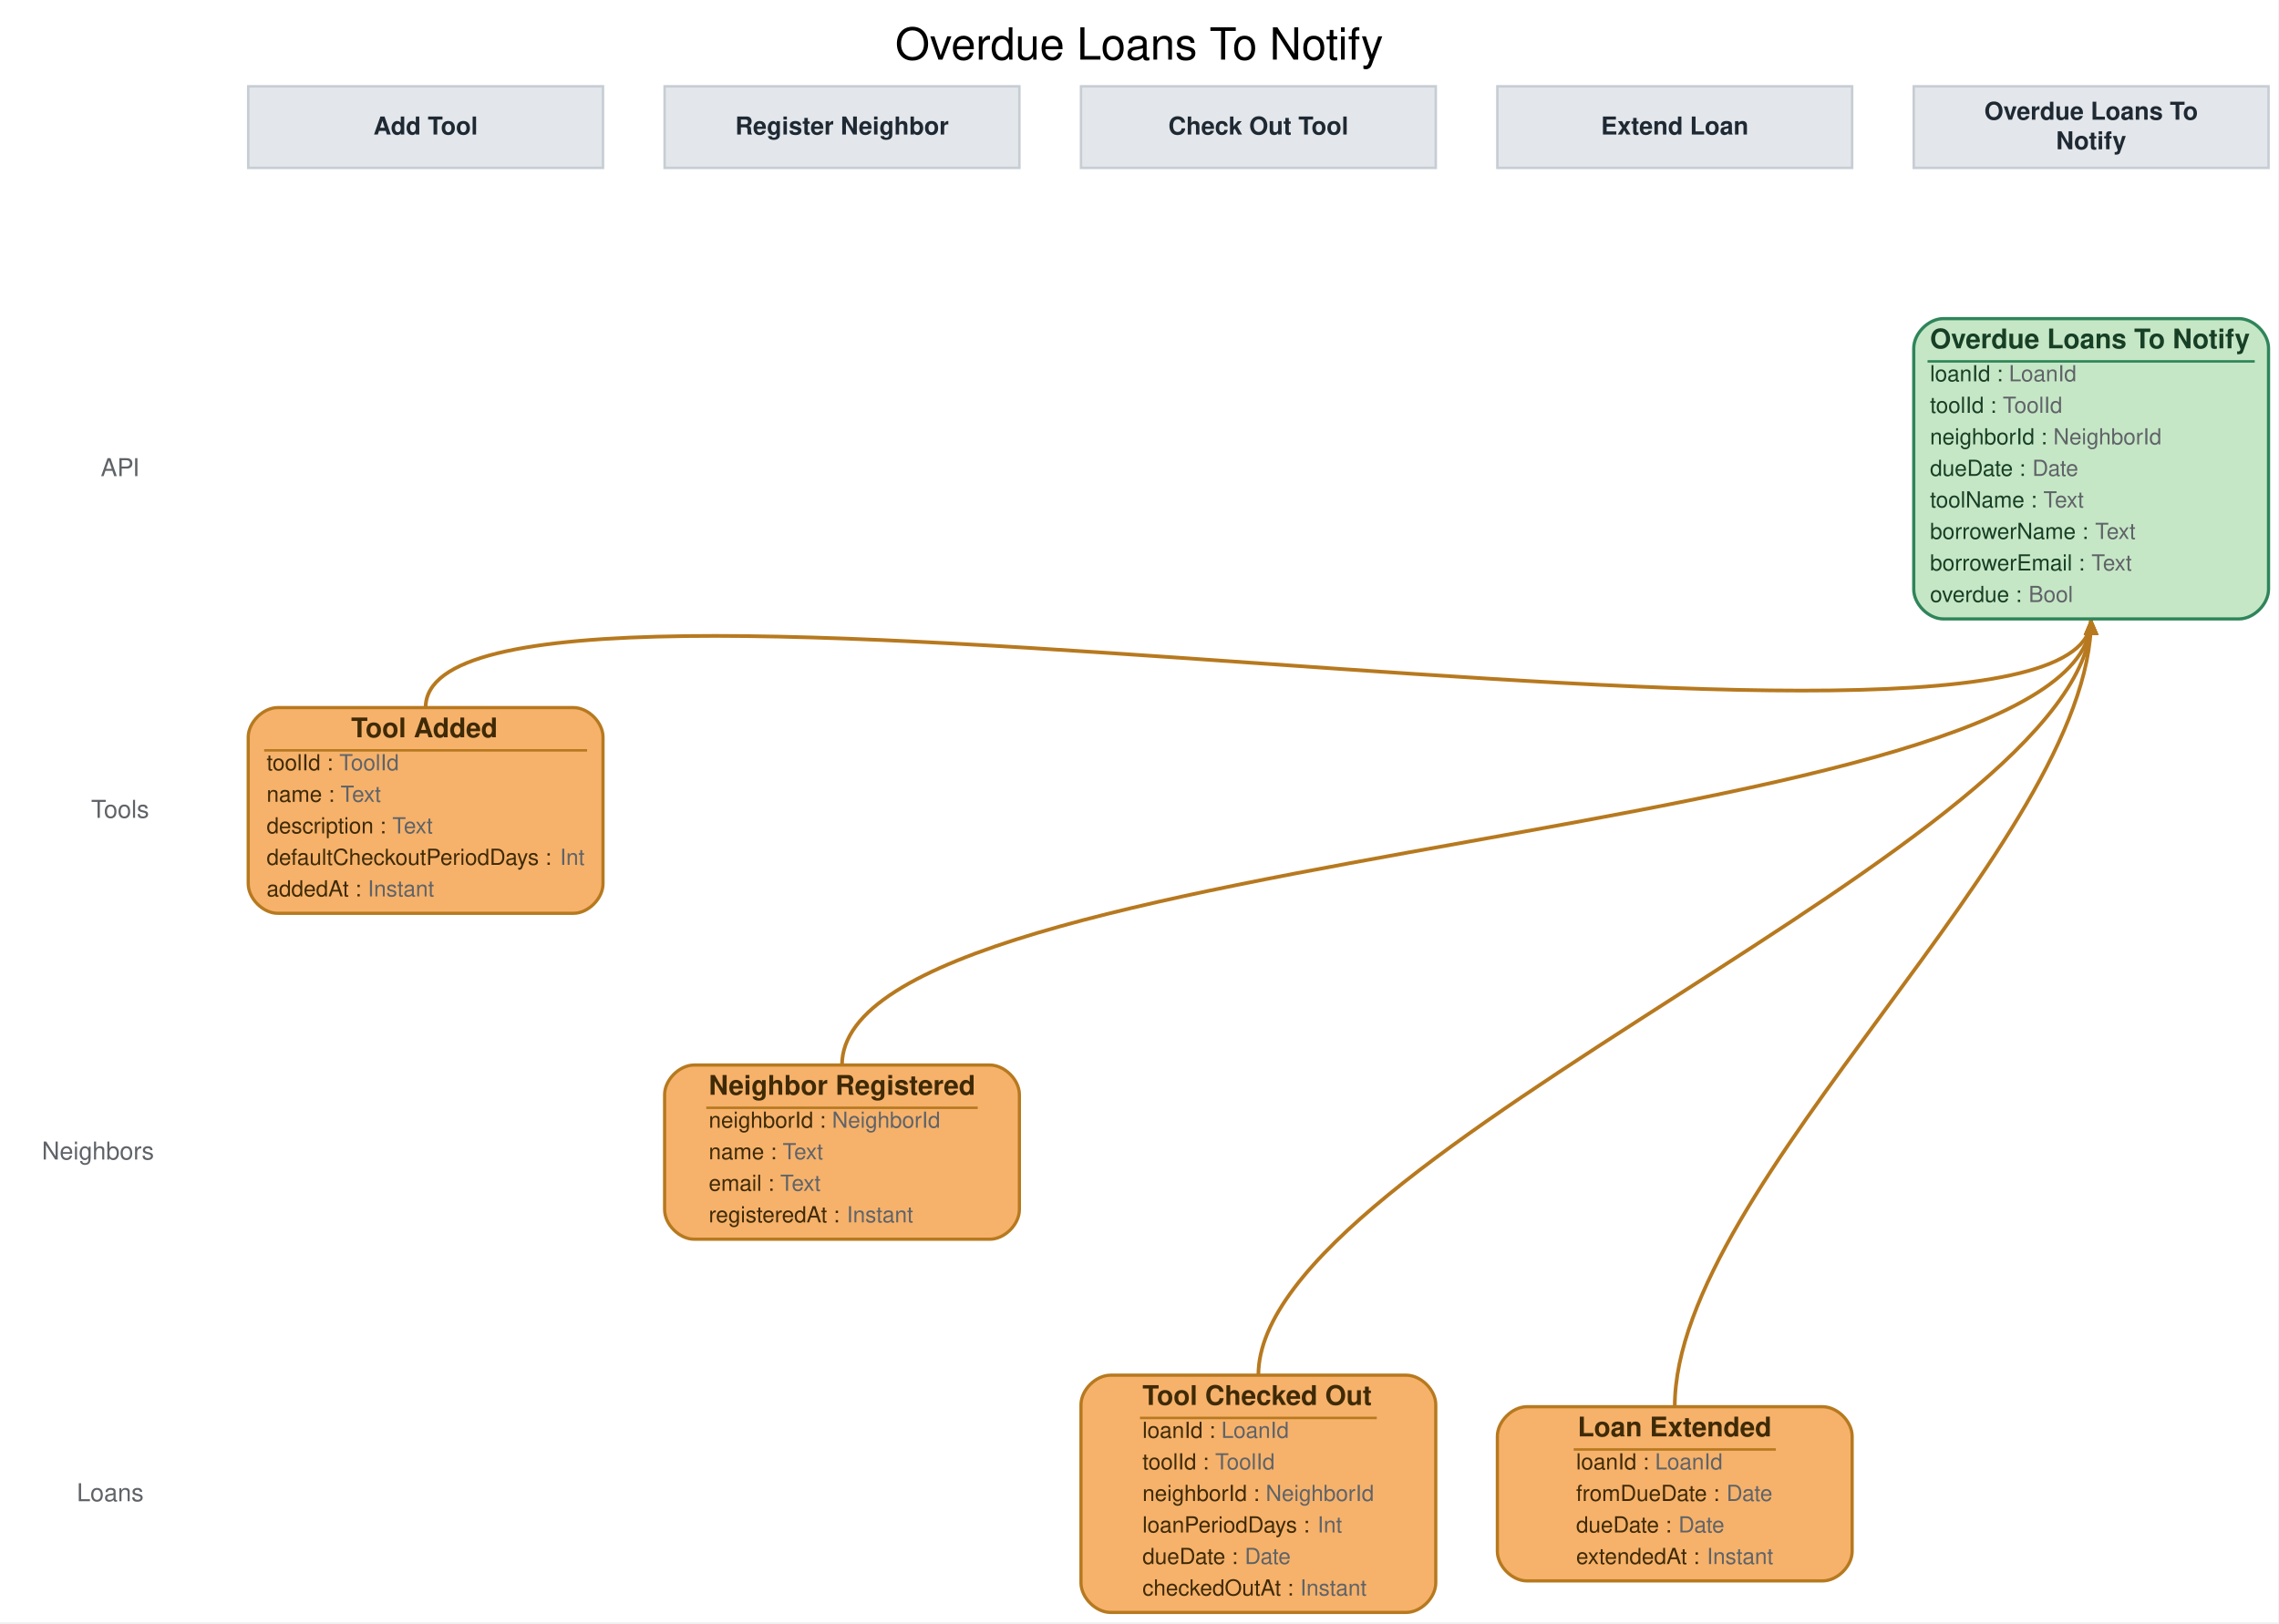
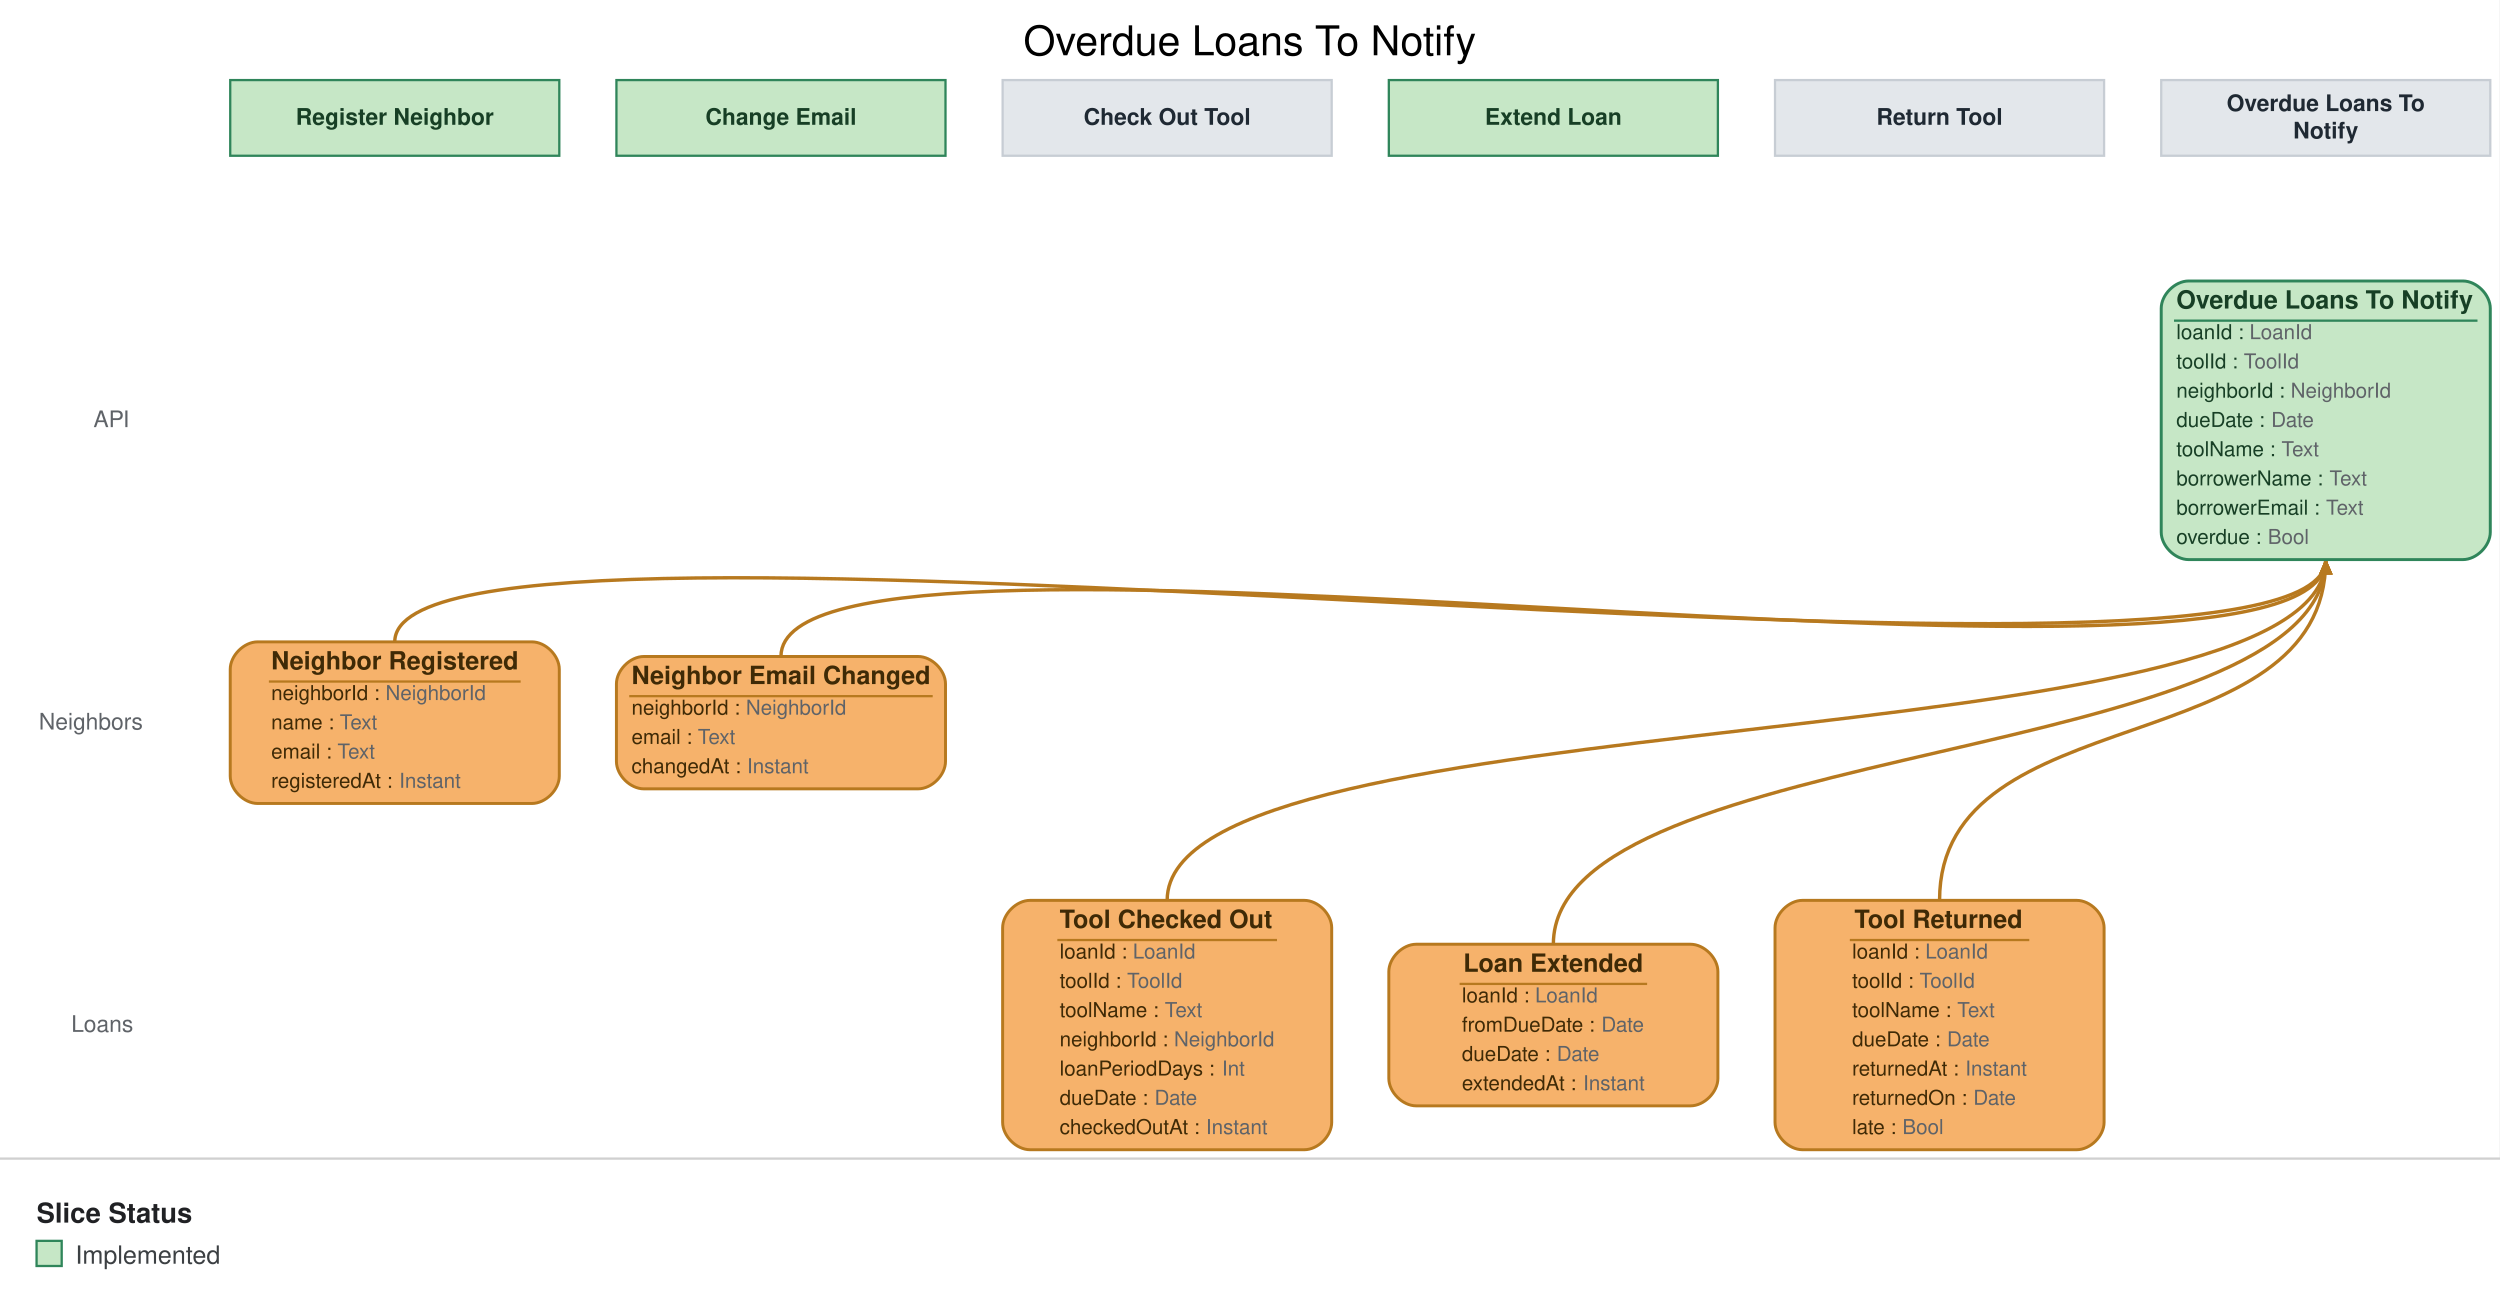
- <svg xmlns="http://www.w3.org/2000/svg" width="925pt" height="659pt" viewBox="0.00 0.00 925.00 659.00">
+ <svg xmlns="http://www.w3.org/2000/svg" width="1094pt" height="575pt" viewBox="0.00 0.00 1094.00 575">
  <defs>
    <marker id="em-arrow-B7791F" markerWidth="9" markerHeight="9" refX="6.5" refY="3" orient="auto" markerUnits="userSpaceOnUse">
      <path d="M0,0 L7,3 L0,6 Z" fill="#B7791F" />
    </marker>
  </defs>
  <style>.em-slice-dim{opacity:.15;transition:opacity .15s ease}</style>
-   <g id="graph0" class="graph" transform="scale(1 1) rotate(0) translate(4 654.64)">
-     <polygon fill="white" stroke="none" points="-4,4 -4,-654.64 920.75,-654.64 920.75,4 -4,4" />
-     <text xml:space="preserve" text-anchor="middle" x="458.38" y="-630.44" font-family="Helvetica,sans-Serif" font-size="18.00">Overdue Loans To Notify</text>
+   <g id="graph0" class="graph" transform="scale(1 1) rotate(0) translate(4 503.12)">
+     <polygon fill="white" stroke="none" points="-4,4 -4,-503.12 1089.75,-503.12 1089.75,4 -4,4" />
+     <text xml:space="preserve" text-anchor="middle" x="542.88" y="-478.92" font-family="Helvetica,sans-Serif" font-size="18.00">Overdue Loans To Notify</text>
    <g class="em-edges">
-       <path fill="none" stroke="#B7791F" stroke-width="1.5" d="M168.75,-367.36 C168.75,-450.59 844.75,-320.13 844.75,-403.36" marker-end="url(#em-arrow-B7791F)" />
-       <path fill="none" stroke="#B7791F" stroke-width="1.5" d="M337.75,-222.24 C337.75,-312.24 844.75,-313.36 844.75,-403.36" marker-end="url(#em-arrow-B7791F)" />
-       <path fill="none" stroke="#B7791F" stroke-width="1.5" d="M506.75,-96.32 C506.75,-186.32 844.75,-313.36 844.75,-403.36" marker-end="url(#em-arrow-B7791F)" />
-       <path fill="none" stroke="#B7791F" stroke-width="1.5" d="M675.75,-83.52 C675.75,-173.52 844.75,-313.36 844.75,-403.36" marker-end="url(#em-arrow-B7791F)" />
+       <path fill="none" stroke="#B7791F" stroke-width="1.5" d="M168.75,-222.24 C168.75,-301.63 1013.75,-178.85 1013.75,-258.24" marker-end="url(#em-arrow-B7791F)" />
+       <path fill="none" stroke="#B7791F" stroke-width="1.5" d="M337.75,-215.84 C337.75,-295.23 1013.75,-178.85 1013.75,-258.24" marker-end="url(#em-arrow-B7791F)" />
+       <path fill="none" stroke="#B7791F" stroke-width="1.5" d="M506.75,-109.12 C506.75,-199.12 1013.75,-168.24 1013.75,-258.24" marker-end="url(#em-arrow-B7791F)" />
+       <path fill="none" stroke="#B7791F" stroke-width="1.5" d="M675.75,-89.92 C675.75,-179.92 1013.75,-168.24 1013.75,-258.24" marker-end="url(#em-arrow-B7791F)" />
+       <path fill="none" stroke="#B7791F" stroke-width="1.5" d="M844.75,-109.12 C844.75,-199.12 1013.75,-168.24 1013.75,-258.24" marker-end="url(#em-arrow-B7791F)" />
    </g>
    <g id="node1" class="node">
</g>
    <g id="node2" class="node">
-       <text xml:space="preserve" text-anchor="middle" x="44.75" y="-461.32" font-family="Helvetica,sans-Serif" font-size="10.00" fill="#5f6368">API</text>
+       <text xml:space="preserve" text-anchor="middle" x="44.75" y="-316.2" font-family="Helvetica,sans-Serif" font-size="10.00" fill="#5f6368">API</text>
+     </g>
+     <g id="node5" class="node">
+       <polygon fill="#C6E7C6" stroke="#2F855A" points="240.75,-468.08 96.75,-468.08 96.75,-434.96 240.75,-434.96 240.75,-468.08" />
+       <text xml:space="preserve" text-anchor="middle" x="168.75" y="-448.52" font-family="Helvetica,sans-Serif" font-weight="bold" font-size="10.00" fill="#173F25">Register Neighbor</text>
+     </g>
+     <g id="node3" class="node">
+       <text xml:space="preserve" text-anchor="middle" x="35.75" y="-183.88" font-family="Helvetica,sans-Serif" font-size="10.00" fill="#5f6368">Neighbors</text>
+     </g>
+     <g id="node4" class="node">
+       <text xml:space="preserve" text-anchor="middle" x="40.75" y="-51.56" font-family="Helvetica,sans-Serif" font-size="10.00" fill="#5f6368">Loans</text>
+     </g>
+     <g data-slice="0" id="node17" class="node">
+       <path fill="#f6b26b" stroke="#b7791f" stroke-width="1.3" d="M228.75,-222.24C228.75,-222.24 108.75,-222.24 108.75,-222.24 102.75,-222.24 96.75,-216.24 96.75,-210.24 96.75,-210.24 96.75,-163.52 96.75,-163.52 96.75,-157.52 102.75,-151.52 108.75,-151.52 108.75,-151.52 228.75,-151.52 228.75,-151.52 234.75,-151.52 240.75,-157.52 240.75,-163.52 240.75,-163.52 240.75,-210.24 240.75,-210.24 240.75,-216.24 234.75,-222.24 228.75,-222.24" />
+       <polygon fill="#b7791f" stroke="#b7791f" points="113.66,-204.88 113.66,-204.88 223.84,-204.88 223.84,-204.88 113.66,-204.88" />
+       <text xml:space="preserve" text-anchor="start" x="114.66" y="-210.18" font-family="Helvetica,sans-Serif" font-weight="bold" font-size="11.00" fill="#3f2a06">Neighbor Registered</text>
+       <text xml:space="preserve" text-anchor="start" x="114.66" y="-196.78" font-family="Helvetica,sans-Serif" font-size="9.00" fill="#3f2a06">neighborId : </text>
+       <text xml:space="preserve" text-anchor="start" x="164.69" y="-196.78" font-family="Helvetica,sans-Serif" font-size="9.00" fill="#5f6368">NeighborId</text>
+       <text xml:space="preserve" text-anchor="start" x="114.66" y="-183.98" font-family="Helvetica,sans-Serif" font-size="9.00" fill="#3f2a06">name : </text>
+       <text xml:space="preserve" text-anchor="start" x="144.67" y="-183.98" font-family="Helvetica,sans-Serif" font-size="9.00" fill="#5f6368">Text</text>
+       <text xml:space="preserve" text-anchor="start" x="114.66" y="-171.18" font-family="Helvetica,sans-Serif" font-size="9.00" fill="#3f2a06">email : </text>
+       <text xml:space="preserve" text-anchor="start" x="143.67" y="-171.18" font-family="Helvetica,sans-Serif" font-size="9.00" fill="#5f6368">Text</text>
+       <text xml:space="preserve" text-anchor="start" x="114.66" y="-158.38" font-family="Helvetica,sans-Serif" font-size="9.00" fill="#3f2a06">registeredAt : </text>
+       <text xml:space="preserve" text-anchor="start" x="170.68" y="-158.38" font-family="Helvetica,sans-Serif" font-size="9.00" fill="#5f6368">Instant</text>
    </g>
    <g id="node6" class="node">
-       <polygon fill="#e3e7eb" stroke="#c7cdd4" points="240.75,-619.6 96.75,-619.6 96.75,-586.48 240.75,-586.48 240.75,-619.6" />
-       <text xml:space="preserve" text-anchor="middle" x="168.75" y="-600.04" font-family="Helvetica,sans-Serif" font-weight="bold" font-size="10.00" fill="#1f2933">Add Tool</text>
-     </g>
-     <g id="node3" class="node">
-       <text xml:space="preserve" text-anchor="middle" x="44.75" y="-322.6" font-family="Helvetica,sans-Serif" font-size="10.00" fill="#5f6368">Tools</text>
-     </g>
-     <g id="node4" class="node">
-       <text xml:space="preserve" text-anchor="middle" x="35.75" y="-183.88" font-family="Helvetica,sans-Serif" font-size="10.00" fill="#5f6368">Neighbors</text>
-     </g>
-     <g data-slice="0" id="node16" class="node">
-       <path fill="#f6b26b" stroke="#b7791f" stroke-width="1.3" d="M228.75,-367.36C228.75,-367.36 108.75,-367.36 108.75,-367.36 102.75,-367.36 96.75,-361.36 96.75,-355.36 96.75,-355.36 96.75,-295.84 96.75,-295.84 96.75,-289.84 102.75,-283.84 108.75,-283.84 108.75,-283.84 228.75,-283.84 228.75,-283.84 234.75,-283.84 240.75,-289.84 240.75,-295.84 240.75,-295.84 240.75,-355.36 240.75,-355.36 240.75,-361.36 234.75,-367.36 228.75,-367.36" />
-       <polygon fill="#b7791f" stroke="#b7791f" points="103.21,-350 103.21,-350 234.29,-350 234.29,-350 103.21,-350" />
-       <text xml:space="preserve" text-anchor="start" x="138.51" y="-355.3" font-family="Helvetica,sans-Serif" font-weight="bold" font-size="11.00" fill="#3f2a06">Tool Added</text>
-       <text xml:space="preserve" text-anchor="start" x="104.21" y="-341.9" font-family="Helvetica,sans-Serif" font-size="9.00" fill="#3f2a06">toolId : </text>
-       <text xml:space="preserve" text-anchor="start" x="133.73" y="-341.9" font-family="Helvetica,sans-Serif" font-size="9.00" fill="#5f6368">ToolId</text>
-       <text xml:space="preserve" text-anchor="start" x="104.21" y="-329.1" font-family="Helvetica,sans-Serif" font-size="9.00" fill="#3f2a06">name : </text>
-       <text xml:space="preserve" text-anchor="start" x="134.23" y="-329.1" font-family="Helvetica,sans-Serif" font-size="9.00" fill="#5f6368">Text</text>
-       <text xml:space="preserve" text-anchor="start" x="104.21" y="-316.3" font-family="Helvetica,sans-Serif" font-size="9.00" fill="#3f2a06">description : </text>
-       <text xml:space="preserve" text-anchor="start" x="155.24" y="-316.3" font-family="Helvetica,sans-Serif" font-size="9.00" fill="#5f6368">Text</text>
-       <text xml:space="preserve" text-anchor="start" x="104.21" y="-303.5" font-family="Helvetica,sans-Serif" font-size="9.00" fill="#3f2a06">defaultCheckoutPeriodDays : </text>
-       <text xml:space="preserve" text-anchor="start" x="223.28" y="-303.5" font-family="Helvetica,sans-Serif" font-size="9.00" fill="#5f6368">Int</text>
-       <text xml:space="preserve" text-anchor="start" x="104.21" y="-290.7" font-family="Helvetica,sans-Serif" font-size="9.00" fill="#3f2a06">addedAt : </text>
-       <text xml:space="preserve" text-anchor="start" x="145.25" y="-290.7" font-family="Helvetica,sans-Serif" font-size="9.00" fill="#5f6368">Instant</text>
-     </g>
-     <g id="node5" class="node">
-       <text xml:space="preserve" text-anchor="middle" x="40.75" y="-45.16" font-family="Helvetica,sans-Serif" font-size="10.00" fill="#5f6368">Loans</text>
+       <polygon fill="#C6E7C6" stroke="#2F855A" points="409.75,-468.08 265.75,-468.08 265.75,-434.96 409.75,-434.96 409.75,-468.08" />
+       <text xml:space="preserve" text-anchor="middle" x="337.75" y="-448.52" font-family="Helvetica,sans-Serif" font-weight="bold" font-size="10.00" fill="#173F25">Change Email</text>
    </g>
    <g id="node7" class="node">
-       <polygon fill="#e3e7eb" stroke="#c7cdd4" points="409.75,-619.6 265.75,-619.6 265.75,-586.48 409.75,-586.48 409.75,-619.6" />
-       <text xml:space="preserve" text-anchor="middle" x="337.75" y="-600.04" font-family="Helvetica,sans-Serif" font-weight="bold" font-size="10.00" fill="#1f2933">Register Neighbor</text>
+       <polygon fill="#e3e7eb" stroke="#c7cdd4" points="578.75,-468.08 434.75,-468.08 434.75,-434.96 578.75,-434.96 578.75,-468.08" />
+       <text xml:space="preserve" text-anchor="middle" x="506.75" y="-448.52" font-family="Helvetica,sans-Serif" font-weight="bold" font-size="10.00" fill="#1f2933">Check Out Tool</text>
    </g>
    <g id="node8" class="node">
-       <polygon fill="#e3e7eb" stroke="#c7cdd4" points="578.75,-619.6 434.75,-619.6 434.75,-586.48 578.75,-586.48 578.75,-619.6" />
-       <text xml:space="preserve" text-anchor="middle" x="506.75" y="-600.04" font-family="Helvetica,sans-Serif" font-weight="bold" font-size="10.00" fill="#1f2933">Check Out Tool</text>
+       <polygon fill="#C6E7C6" stroke="#2F855A" points="747.75,-468.08 603.75,-468.08 603.75,-434.96 747.75,-434.96 747.75,-468.08" />
+       <text xml:space="preserve" text-anchor="middle" x="675.75" y="-448.52" font-family="Helvetica,sans-Serif" font-weight="bold" font-size="10.00" fill="#173F25">Extend Loan</text>
    </g>
    <g id="node9" class="node">
-       <polygon fill="#e3e7eb" stroke="#c7cdd4" points="747.75,-619.6 603.75,-619.6 603.75,-586.48 747.75,-586.48 747.75,-619.6" />
-       <text xml:space="preserve" text-anchor="middle" x="675.75" y="-600.04" font-family="Helvetica,sans-Serif" font-weight="bold" font-size="10.00" fill="#1f2933">Extend Loan</text>
+       <polygon fill="#e3e7eb" stroke="#c7cdd4" points="916.75,-468.08 772.75,-468.08 772.75,-434.96 916.75,-434.96 916.75,-468.08" />
+       <text xml:space="preserve" text-anchor="middle" x="844.75" y="-448.52" font-family="Helvetica,sans-Serif" font-weight="bold" font-size="10.00" fill="#1f2933">Return Tool</text>
    </g>
    <g id="node10" class="node">
-       <polygon fill="#e3e7eb" stroke="#c7cdd4" points="916.75,-619.6 772.75,-619.6 772.75,-586.48 916.75,-586.48 916.75,-619.6" />
-       <text xml:space="preserve" text-anchor="middle" x="844.75" y="-606.04" font-family="Helvetica,sans-Serif" font-weight="bold" font-size="10.00" fill="#1f2933">Overdue Loans To</text>
-       <text xml:space="preserve" text-anchor="middle" x="844.75" y="-594.04" font-family="Helvetica,sans-Serif" font-weight="bold" font-size="10.00" fill="#1f2933">Notify</text>
+       <polygon fill="#e3e7eb" stroke="#c7cdd4" points="1085.75,-468.08 941.75,-468.08 941.75,-434.96 1085.75,-434.96 1085.75,-468.08" />
+       <text xml:space="preserve" text-anchor="middle" x="1013.75" y="-454.52" font-family="Helvetica,sans-Serif" font-weight="bold" font-size="10.00" fill="#1f2933">Overdue Loans To</text>
+       <text xml:space="preserve" text-anchor="middle" x="1013.75" y="-442.52" font-family="Helvetica,sans-Serif" font-weight="bold" font-size="10.00" fill="#1f2933">Notify</text>
    </g>
-     <g data-slice="4" id="node15" class="node">
-       <path fill="#c6e7c6" stroke="#2f855a" stroke-width="1.3" d="M904.75,-525.28C904.75,-525.28 784.75,-525.28 784.75,-525.28 778.75,-525.28 772.75,-519.28 772.75,-513.28 772.75,-513.28 772.75,-415.36 772.75,-415.36 772.75,-409.36 778.75,-403.36 784.75,-403.36 784.75,-403.36 904.75,-403.36 904.75,-403.36 910.75,-403.36 916.75,-409.36 916.75,-415.36 916.75,-415.36 916.75,-513.28 916.75,-513.28 916.75,-519.28 910.75,-525.28 904.75,-525.28" />
-       <polygon fill="#2f855a" stroke="#2f855a" points="778.35,-507.92 778.35,-507.92 911.15,-507.92 911.15,-507.92 778.35,-507.92" />
-       <text xml:space="preserve" text-anchor="start" x="779.35" y="-513.22" font-family="Helvetica,sans-Serif" font-weight="bold" font-size="11.00" fill="#173f25">Overdue Loans To Notify</text>
-       <text xml:space="preserve" text-anchor="start" x="779.35" y="-499.82" font-family="Helvetica,sans-Serif" font-size="9.00" fill="#173f25">loanId : </text>
-       <text xml:space="preserve" text-anchor="start" x="811.38" y="-499.82" font-family="Helvetica,sans-Serif" font-size="9.00" fill="#5f6368">LoanId</text>
-       <text xml:space="preserve" text-anchor="start" x="779.35" y="-487.02" font-family="Helvetica,sans-Serif" font-size="9.00" fill="#173f25">toolId : </text>
-       <text xml:space="preserve" text-anchor="start" x="808.87" y="-487.02" font-family="Helvetica,sans-Serif" font-size="9.00" fill="#5f6368">ToolId</text>
-       <text xml:space="preserve" text-anchor="start" x="779.35" y="-474.22" font-family="Helvetica,sans-Serif" font-size="9.00" fill="#173f25">neighborId : </text>
-       <text xml:space="preserve" text-anchor="start" x="829.39" y="-474.22" font-family="Helvetica,sans-Serif" font-size="9.00" fill="#5f6368">NeighborId</text>
-       <text xml:space="preserve" text-anchor="start" x="779.35" y="-461.42" font-family="Helvetica,sans-Serif" font-size="9.00" fill="#173f25">dueDate : </text>
-       <text xml:space="preserve" text-anchor="start" x="820.88" y="-461.42" font-family="Helvetica,sans-Serif" font-size="9.00" fill="#5f6368">Date</text>
-       <text xml:space="preserve" text-anchor="start" x="779.35" y="-448.62" font-family="Helvetica,sans-Serif" font-size="9.00" fill="#173f25">toolName : </text>
-       <text xml:space="preserve" text-anchor="start" x="825.37" y="-448.62" font-family="Helvetica,sans-Serif" font-size="9.00" fill="#5f6368">Text</text>
-       <text xml:space="preserve" text-anchor="start" x="779.35" y="-435.82" font-family="Helvetica,sans-Serif" font-size="9.00" fill="#173f25">borrowerName : </text>
-       <text xml:space="preserve" text-anchor="start" x="846.38" y="-435.82" font-family="Helvetica,sans-Serif" font-size="9.00" fill="#5f6368">Text</text>
-       <text xml:space="preserve" text-anchor="start" x="779.35" y="-423.02" font-family="Helvetica,sans-Serif" font-size="9.00" fill="#173f25">borrowerEmail : </text>
-       <text xml:space="preserve" text-anchor="start" x="844.87" y="-423.02" font-family="Helvetica,sans-Serif" font-size="9.00" fill="#5f6368">Text</text>
-       <text xml:space="preserve" text-anchor="start" x="779.35" y="-410.22" font-family="Helvetica,sans-Serif" font-size="9.00" fill="#173f25">overdue : </text>
-       <text xml:space="preserve" text-anchor="start" x="819.38" y="-410.22" font-family="Helvetica,sans-Serif" font-size="9.00" fill="#5f6368">Bool</text>
+     <g data-slice="5" id="node16" class="node">
+       <path fill="#c6e7c6" stroke="#2f855a" stroke-width="1.3" d="M1073.75,-380.16C1073.75,-380.16 953.75,-380.16 953.75,-380.16 947.75,-380.16 941.75,-374.16 941.75,-368.16 941.75,-368.16 941.75,-270.24 941.75,-270.24 941.75,-264.24 947.75,-258.24 953.75,-258.24 953.75,-258.24 1073.75,-258.24 1073.75,-258.24 1079.75,-258.24 1085.75,-264.24 1085.75,-270.24 1085.75,-270.24 1085.75,-368.16 1085.75,-368.16 1085.75,-374.16 1079.75,-380.16 1073.75,-380.16" />
+       <polygon fill="#2f855a" stroke="#2f855a" points="947.35,-362.8 947.35,-362.8 1080.15,-362.8 1080.15,-362.8 947.35,-362.8" />
+       <text xml:space="preserve" text-anchor="start" x="948.35" y="-368.1" font-family="Helvetica,sans-Serif" font-weight="bold" font-size="11.00" fill="#173f25">Overdue Loans To Notify</text>
+       <text xml:space="preserve" text-anchor="start" x="948.35" y="-354.7" font-family="Helvetica,sans-Serif" font-size="9.00" fill="#173f25">loanId : </text>
+       <text xml:space="preserve" text-anchor="start" x="980.38" y="-354.7" font-family="Helvetica,sans-Serif" font-size="9.00" fill="#5f6368">LoanId</text>
+       <text xml:space="preserve" text-anchor="start" x="948.35" y="-341.9" font-family="Helvetica,sans-Serif" font-size="9.00" fill="#173f25">toolId : </text>
+       <text xml:space="preserve" text-anchor="start" x="977.87" y="-341.9" font-family="Helvetica,sans-Serif" font-size="9.00" fill="#5f6368">ToolId</text>
+       <text xml:space="preserve" text-anchor="start" x="948.35" y="-329.1" font-family="Helvetica,sans-Serif" font-size="9.00" fill="#173f25">neighborId : </text>
+       <text xml:space="preserve" text-anchor="start" x="998.39" y="-329.1" font-family="Helvetica,sans-Serif" font-size="9.00" fill="#5f6368">NeighborId</text>
+       <text xml:space="preserve" text-anchor="start" x="948.35" y="-316.3" font-family="Helvetica,sans-Serif" font-size="9.00" fill="#173f25">dueDate : </text>
+       <text xml:space="preserve" text-anchor="start" x="989.88" y="-316.3" font-family="Helvetica,sans-Serif" font-size="9.00" fill="#5f6368">Date</text>
+       <text xml:space="preserve" text-anchor="start" x="948.35" y="-303.5" font-family="Helvetica,sans-Serif" font-size="9.00" fill="#173f25">toolName : </text>
+       <text xml:space="preserve" text-anchor="start" x="994.37" y="-303.5" font-family="Helvetica,sans-Serif" font-size="9.00" fill="#5f6368">Text</text>
+       <text xml:space="preserve" text-anchor="start" x="948.35" y="-290.7" font-family="Helvetica,sans-Serif" font-size="9.00" fill="#173f25">borrowerName : </text>
+       <text xml:space="preserve" text-anchor="start" x="1015.38" y="-290.7" font-family="Helvetica,sans-Serif" font-size="9.00" fill="#5f6368">Text</text>
+       <text xml:space="preserve" text-anchor="start" x="948.35" y="-277.9" font-family="Helvetica,sans-Serif" font-size="9.00" fill="#173f25">borrowerEmail : </text>
+       <text xml:space="preserve" text-anchor="start" x="1013.87" y="-277.9" font-family="Helvetica,sans-Serif" font-size="9.00" fill="#5f6368">Text</text>
+       <text xml:space="preserve" text-anchor="start" x="948.35" y="-265.1" font-family="Helvetica,sans-Serif" font-size="9.00" fill="#173f25">overdue : </text>
+       <text xml:space="preserve" text-anchor="start" x="988.38" y="-265.1" font-family="Helvetica,sans-Serif" font-size="9.00" fill="#5f6368">Bool</text>
    </g>
-     <g data-slice="1" id="node22" class="node">
-       <path fill="#f6b26b" stroke="#b7791f" stroke-width="1.3" d="M397.75,-222.24C397.75,-222.24 277.75,-222.24 277.75,-222.24 271.75,-222.24 265.75,-216.24 265.75,-210.24 265.75,-210.24 265.75,-163.52 265.75,-163.52 265.75,-157.52 271.75,-151.52 277.75,-151.52 277.75,-151.52 397.75,-151.52 397.75,-151.52 403.75,-151.52 409.75,-157.52 409.75,-163.52 409.75,-163.52 409.75,-210.24 409.75,-210.24 409.75,-216.24 403.75,-222.24 397.75,-222.24" />
-       <polygon fill="#b7791f" stroke="#b7791f" points="282.66,-204.88 282.66,-204.88 392.84,-204.88 392.84,-204.88 282.66,-204.88" />
-       <text xml:space="preserve" text-anchor="start" x="283.66" y="-210.18" font-family="Helvetica,sans-Serif" font-weight="bold" font-size="11.00" fill="#3f2a06">Neighbor Registered</text>
-       <text xml:space="preserve" text-anchor="start" x="283.66" y="-196.78" font-family="Helvetica,sans-Serif" font-size="9.00" fill="#3f2a06">neighborId : </text>
-       <text xml:space="preserve" text-anchor="start" x="333.69" y="-196.78" font-family="Helvetica,sans-Serif" font-size="9.00" fill="#5f6368">NeighborId</text>
-       <text xml:space="preserve" text-anchor="start" x="283.66" y="-183.98" font-family="Helvetica,sans-Serif" font-size="9.00" fill="#3f2a06">name : </text>
-       <text xml:space="preserve" text-anchor="start" x="313.67" y="-183.98" font-family="Helvetica,sans-Serif" font-size="9.00" fill="#5f6368">Text</text>
-       <text xml:space="preserve" text-anchor="start" x="283.66" y="-171.18" font-family="Helvetica,sans-Serif" font-size="9.00" fill="#3f2a06">email : </text>
-       <text xml:space="preserve" text-anchor="start" x="312.67" y="-171.18" font-family="Helvetica,sans-Serif" font-size="9.00" fill="#5f6368">Text</text>
-       <text xml:space="preserve" text-anchor="start" x="283.66" y="-158.38" font-family="Helvetica,sans-Serif" font-size="9.00" fill="#3f2a06">registeredAt : </text>
-       <text xml:space="preserve" text-anchor="start" x="339.68" y="-158.38" font-family="Helvetica,sans-Serif" font-size="9.00" fill="#5f6368">Instant</text>
+     <g data-slice="1" id="node18" class="node">
+       <path fill="#f6b26b" stroke="#b7791f" stroke-width="1.3" d="M397.75,-215.84C397.75,-215.84 277.75,-215.84 277.75,-215.84 271.75,-215.84 265.75,-209.84 265.75,-203.84 265.75,-203.84 265.75,-169.92 265.75,-169.92 265.75,-163.92 271.75,-157.92 277.75,-157.92 277.75,-157.92 397.75,-157.92 397.75,-157.92 403.75,-157.92 409.75,-163.92 409.75,-169.92 409.75,-169.92 409.75,-203.84 409.75,-203.84 409.75,-209.84 403.75,-215.84 397.75,-215.84" />
+       <polygon fill="#b7791f" stroke="#b7791f" points="271.35,-198.48 271.35,-198.48 404.15,-198.48 404.15,-198.48 271.35,-198.48" />
+       <text xml:space="preserve" text-anchor="start" x="272.35" y="-203.78" font-family="Helvetica,sans-Serif" font-weight="bold" font-size="11.00" fill="#3f2a06">Neighbor Email Changed</text>
+       <text xml:space="preserve" text-anchor="start" x="272.35" y="-190.38" font-family="Helvetica,sans-Serif" font-size="9.00" fill="#3f2a06">neighborId : </text>
+       <text xml:space="preserve" text-anchor="start" x="322.39" y="-190.38" font-family="Helvetica,sans-Serif" font-size="9.00" fill="#5f6368">NeighborId</text>
+       <text xml:space="preserve" text-anchor="start" x="272.35" y="-177.58" font-family="Helvetica,sans-Serif" font-size="9.00" fill="#3f2a06">email : </text>
+       <text xml:space="preserve" text-anchor="start" x="301.36" y="-177.58" font-family="Helvetica,sans-Serif" font-size="9.00" fill="#5f6368">Text</text>
+       <text xml:space="preserve" text-anchor="start" x="272.35" y="-164.78" font-family="Helvetica,sans-Serif" font-size="9.00" fill="#3f2a06">changedAt : </text>
+       <text xml:space="preserve" text-anchor="start" x="322.89" y="-164.78" font-family="Helvetica,sans-Serif" font-size="9.00" fill="#5f6368">Instant</text>
    </g>
-     <g data-slice="2" id="node28" class="node">
-       <path fill="#f6b26b" stroke="#b7791f" stroke-width="1.3" d="M566.75,-96.32C566.75,-96.32 446.75,-96.32 446.75,-96.32 440.75,-96.32 434.75,-90.32 434.75,-84.32 434.75,-84.32 434.75,-12 434.75,-12 434.75,-6 440.75,0 446.75,0 446.75,0 566.75,0 566.75,0 572.75,0 578.75,-6 578.75,-12 578.75,-12 578.75,-84.32 578.75,-84.32 578.75,-90.32 572.75,-96.32 566.75,-96.32" />
-       <polygon fill="#b7791f" stroke="#b7791f" points="458.69,-78.96 458.69,-78.96 554.81,-78.96 554.81,-78.96 458.69,-78.96" />
-       <text xml:space="preserve" text-anchor="start" x="459.69" y="-84.26" font-family="Helvetica,sans-Serif" font-weight="bold" font-size="11.00" fill="#3f2a06">Tool Checked Out</text>
-       <text xml:space="preserve" text-anchor="start" x="459.69" y="-70.86" font-family="Helvetica,sans-Serif" font-size="9.00" fill="#3f2a06">loanId : </text>
-       <text xml:space="preserve" text-anchor="start" x="491.71" y="-70.86" font-family="Helvetica,sans-Serif" font-size="9.00" fill="#5f6368">LoanId</text>
-       <text xml:space="preserve" text-anchor="start" x="459.69" y="-58.06" font-family="Helvetica,sans-Serif" font-size="9.00" fill="#3f2a06">toolId : </text>
-       <text xml:space="preserve" text-anchor="start" x="489.21" y="-58.06" font-family="Helvetica,sans-Serif" font-size="9.00" fill="#5f6368">ToolId</text>
+     <g data-slice="2" id="node25" class="node">
+       <path fill="#f6b26b" stroke="#b7791f" stroke-width="1.3" d="M566.75,-109.12C566.75,-109.12 446.75,-109.12 446.75,-109.12 440.75,-109.12 434.75,-103.12 434.75,-97.12 434.75,-97.12 434.75,-12 434.75,-12 434.75,-6 440.75,0 446.75,0 446.75,0 566.75,0 566.75,0 572.75,0 578.75,-6 578.75,-12 578.75,-12 578.75,-97.12 578.75,-97.12 578.75,-103.12 572.75,-109.12 566.75,-109.12" />
+       <polygon fill="#b7791f" stroke="#b7791f" points="458.69,-91.76 458.69,-91.76 554.81,-91.76 554.81,-91.76 458.69,-91.76" />
+       <text xml:space="preserve" text-anchor="start" x="459.69" y="-97.06" font-family="Helvetica,sans-Serif" font-weight="bold" font-size="11.00" fill="#3f2a06">Tool Checked Out</text>
+       <text xml:space="preserve" text-anchor="start" x="459.69" y="-83.66" font-family="Helvetica,sans-Serif" font-size="9.00" fill="#3f2a06">loanId : </text>
+       <text xml:space="preserve" text-anchor="start" x="491.71" y="-83.66" font-family="Helvetica,sans-Serif" font-size="9.00" fill="#5f6368">LoanId</text>
+       <text xml:space="preserve" text-anchor="start" x="459.69" y="-70.86" font-family="Helvetica,sans-Serif" font-size="9.00" fill="#3f2a06">toolId : </text>
+       <text xml:space="preserve" text-anchor="start" x="489.21" y="-70.86" font-family="Helvetica,sans-Serif" font-size="9.00" fill="#5f6368">ToolId</text>
+       <text xml:space="preserve" text-anchor="start" x="459.69" y="-58.06" font-family="Helvetica,sans-Serif" font-size="9.00" fill="#3f2a06">toolName : </text>
+       <text xml:space="preserve" text-anchor="start" x="505.71" y="-58.06" font-family="Helvetica,sans-Serif" font-size="9.00" fill="#5f6368">Text</text>
      <text xml:space="preserve" text-anchor="start" x="459.69" y="-45.26" font-family="Helvetica,sans-Serif" font-size="9.00" fill="#3f2a06">neighborId : </text>
      <text xml:space="preserve" text-anchor="start" x="509.73" y="-45.26" font-family="Helvetica,sans-Serif" font-size="9.00" fill="#5f6368">NeighborId</text>
      <text xml:space="preserve" text-anchor="start" x="459.69" y="-32.46" font-family="Helvetica,sans-Serif" font-size="9.00" fill="#3f2a06">loanPeriodDays : </text>
      <text xml:space="preserve" text-anchor="start" x="530.73" y="-32.46" font-family="Helvetica,sans-Serif" font-size="9.00" fill="#5f6368">Int</text>
      <text xml:space="preserve" text-anchor="start" x="459.69" y="-19.66" font-family="Helvetica,sans-Serif" font-size="9.00" fill="#3f2a06">dueDate : </text>
      <text xml:space="preserve" text-anchor="start" x="501.22" y="-19.66" font-family="Helvetica,sans-Serif" font-size="9.00" fill="#5f6368">Date</text>
      <text xml:space="preserve" text-anchor="start" x="459.69" y="-6.86" font-family="Helvetica,sans-Serif" font-size="9.00" fill="#3f2a06">checkedOutAt : </text>
      <text xml:space="preserve" text-anchor="start" x="523.72" y="-6.86" font-family="Helvetica,sans-Serif" font-size="9.00" fill="#5f6368">Instant</text>
    </g>
-     <g data-slice="3" id="node29" class="node">
-       <path fill="#f6b26b" stroke="#b7791f" stroke-width="1.3" d="M735.75,-83.52C735.75,-83.52 615.75,-83.52 615.75,-83.52 609.75,-83.52 603.75,-77.52 603.75,-71.52 603.75,-71.52 603.75,-24.8 603.75,-24.8 603.75,-18.8 609.75,-12.8 615.75,-12.8 615.75,-12.8 735.75,-12.8 735.75,-12.8 741.75,-12.8 747.75,-18.8 747.75,-24.8 747.75,-24.8 747.75,-71.52 747.75,-71.52 747.75,-77.52 741.75,-83.52 735.75,-83.52" />
-       <polygon fill="#b7791f" stroke="#b7791f" points="634.72,-66.16 634.72,-66.16 716.78,-66.16 716.78,-66.16 634.72,-66.16" />
-       <text xml:space="preserve" text-anchor="start" x="636.33" y="-71.46" font-family="Helvetica,sans-Serif" font-weight="bold" font-size="11.00" fill="#3f2a06">Loan Extended</text>
-       <text xml:space="preserve" text-anchor="start" x="635.72" y="-58.06" font-family="Helvetica,sans-Serif" font-size="9.00" fill="#3f2a06">loanId : </text>
-       <text xml:space="preserve" text-anchor="start" x="667.75" y="-58.06" font-family="Helvetica,sans-Serif" font-size="9.00" fill="#5f6368">LoanId</text>
-       <text xml:space="preserve" text-anchor="start" x="635.72" y="-45.26" font-family="Helvetica,sans-Serif" font-size="9.00" fill="#3f2a06">fromDueDate : </text>
-       <text xml:space="preserve" text-anchor="start" x="696.75" y="-45.26" font-family="Helvetica,sans-Serif" font-size="9.00" fill="#5f6368">Date</text>
-       <text xml:space="preserve" text-anchor="start" x="635.72" y="-32.46" font-family="Helvetica,sans-Serif" font-size="9.00" fill="#3f2a06">dueDate : </text>
-       <text xml:space="preserve" text-anchor="start" x="677.25" y="-32.46" font-family="Helvetica,sans-Serif" font-size="9.00" fill="#5f6368">Date</text>
-       <text xml:space="preserve" text-anchor="start" x="635.72" y="-19.66" font-family="Helvetica,sans-Serif" font-size="9.00" fill="#3f2a06">extendedAt : </text>
-       <text xml:space="preserve" text-anchor="start" x="688.76" y="-19.66" font-family="Helvetica,sans-Serif" font-size="9.00" fill="#5f6368">Instant</text>
+     <g data-slice="3" id="node26" class="node">
+       <path fill="#f6b26b" stroke="#b7791f" stroke-width="1.3" d="M735.75,-89.92C735.75,-89.92 615.75,-89.92 615.75,-89.92 609.75,-89.92 603.75,-83.92 603.75,-77.92 603.75,-77.92 603.75,-31.2 603.75,-31.2 603.75,-25.2 609.75,-19.2 615.75,-19.2 615.75,-19.2 735.75,-19.2 735.75,-19.2 741.75,-19.2 747.75,-25.2 747.75,-31.2 747.75,-31.2 747.75,-77.92 747.75,-77.92 747.75,-83.92 741.75,-89.92 735.75,-89.92" />
+       <polygon fill="#b7791f" stroke="#b7791f" points="634.72,-72.56 634.72,-72.56 716.78,-72.56 716.78,-72.56 634.72,-72.56" />
+       <text xml:space="preserve" text-anchor="start" x="636.33" y="-77.86" font-family="Helvetica,sans-Serif" font-weight="bold" font-size="11.00" fill="#3f2a06">Loan Extended</text>
+       <text xml:space="preserve" text-anchor="start" x="635.72" y="-64.46" font-family="Helvetica,sans-Serif" font-size="9.00" fill="#3f2a06">loanId : </text>
+       <text xml:space="preserve" text-anchor="start" x="667.75" y="-64.46" font-family="Helvetica,sans-Serif" font-size="9.00" fill="#5f6368">LoanId</text>
+       <text xml:space="preserve" text-anchor="start" x="635.72" y="-51.66" font-family="Helvetica,sans-Serif" font-size="9.00" fill="#3f2a06">fromDueDate : </text>
+       <text xml:space="preserve" text-anchor="start" x="696.75" y="-51.66" font-family="Helvetica,sans-Serif" font-size="9.00" fill="#5f6368">Date</text>
+       <text xml:space="preserve" text-anchor="start" x="635.72" y="-38.86" font-family="Helvetica,sans-Serif" font-size="9.00" fill="#3f2a06">dueDate : </text>
+       <text xml:space="preserve" text-anchor="start" x="677.25" y="-38.86" font-family="Helvetica,sans-Serif" font-size="9.00" fill="#5f6368">Date</text>
+       <text xml:space="preserve" text-anchor="start" x="635.72" y="-26.06" font-family="Helvetica,sans-Serif" font-size="9.00" fill="#3f2a06">extendedAt : </text>
+       <text xml:space="preserve" text-anchor="start" x="688.76" y="-26.06" font-family="Helvetica,sans-Serif" font-size="9.00" fill="#5f6368">Instant</text>
+     </g>
+     <g data-slice="4" id="node27" class="node">
+       <path fill="#f6b26b" stroke="#b7791f" stroke-width="1.3" d="M904.75,-109.12C904.75,-109.12 784.75,-109.12 784.75,-109.12 778.75,-109.12 772.75,-103.12 772.75,-97.12 772.75,-97.12 772.75,-12 772.75,-12 772.75,-6 778.75,0 784.75,0 784.75,0 904.75,0 904.75,0 910.75,0 916.75,-6 916.75,-12 916.75,-12 916.75,-97.12 916.75,-97.12 916.75,-103.12 910.75,-109.12 904.75,-109.12" />
+       <polygon fill="#b7791f" stroke="#b7791f" points="805.48,-91.76 805.48,-91.76 884.02,-91.76 884.02,-91.76 805.48,-91.76" />
+       <text xml:space="preserve" text-anchor="start" x="807.48" y="-97.06" font-family="Helvetica,sans-Serif" font-weight="bold" font-size="11.00" fill="#3f2a06">Tool Returned</text>
+       <text xml:space="preserve" text-anchor="start" x="806.48" y="-83.66" font-family="Helvetica,sans-Serif" font-size="9.00" fill="#3f2a06">loanId : </text>
+       <text xml:space="preserve" text-anchor="start" x="838.5" y="-83.66" font-family="Helvetica,sans-Serif" font-size="9.00" fill="#5f6368">LoanId</text>
+       <text xml:space="preserve" text-anchor="start" x="806.48" y="-70.86" font-family="Helvetica,sans-Serif" font-size="9.00" fill="#3f2a06">toolId : </text>
+       <text xml:space="preserve" text-anchor="start" x="836" y="-70.86" font-family="Helvetica,sans-Serif" font-size="9.00" fill="#5f6368">ToolId</text>
+       <text xml:space="preserve" text-anchor="start" x="806.48" y="-58.06" font-family="Helvetica,sans-Serif" font-size="9.00" fill="#3f2a06">toolName : </text>
+       <text xml:space="preserve" text-anchor="start" x="852.5" y="-58.06" font-family="Helvetica,sans-Serif" font-size="9.00" fill="#5f6368">Text</text>
+       <text xml:space="preserve" text-anchor="start" x="806.48" y="-45.26" font-family="Helvetica,sans-Serif" font-size="9.00" fill="#3f2a06">dueDate : </text>
+       <text xml:space="preserve" text-anchor="start" x="848.01" y="-45.26" font-family="Helvetica,sans-Serif" font-size="9.00" fill="#5f6368">Date</text>
+       <text xml:space="preserve" text-anchor="start" x="806.48" y="-32.46" font-family="Helvetica,sans-Serif" font-size="9.00" fill="#3f2a06">returnedAt : </text>
+       <text xml:space="preserve" text-anchor="start" x="856" y="-32.46" font-family="Helvetica,sans-Serif" font-size="9.00" fill="#5f6368">Instant</text>
+       <text xml:space="preserve" text-anchor="start" x="806.48" y="-19.66" font-family="Helvetica,sans-Serif" font-size="9.00" fill="#3f2a06">returnedOn : </text>
+       <text xml:space="preserve" text-anchor="start" x="859.51" y="-19.66" font-family="Helvetica,sans-Serif" font-size="9.00" fill="#5f6368">Date</text>
+       <text xml:space="preserve" text-anchor="start" x="806.48" y="-6.86" font-family="Helvetica,sans-Serif" font-size="9.00" fill="#3f2a06">late : </text>
+       <text xml:space="preserve" text-anchor="start" x="828.49" y="-6.86" font-family="Helvetica,sans-Serif" font-size="9.00" fill="#5f6368">Bool</text>
    </g>
    <g class="em-notes" />
    <g class="em-issues" />
    <g class="em-divergences" />
    <g class="em-loops-to" />
  </g>
+   <g class="em-status-legend">
+     <rect x="0" y="507" width="1094" height="68" fill="#FFFFFF" />
+     <line x1="0" y1="507" x2="1094" y2="507" stroke="#D0D0D0" stroke-width="1" />
+     <text x="16" y="535" font-family="Helvetica" font-weight="bold" font-size="12" fill="#202124">Slice Status</text>
+     <rect x="16" y="543" width="11" height="11" fill="#C6E7C6" stroke="#2F855A" />
+     <text x="33" y="553" font-family="Helvetica" font-size="11" fill="#3C4043">Implemented</text>
+   </g>
</svg>
